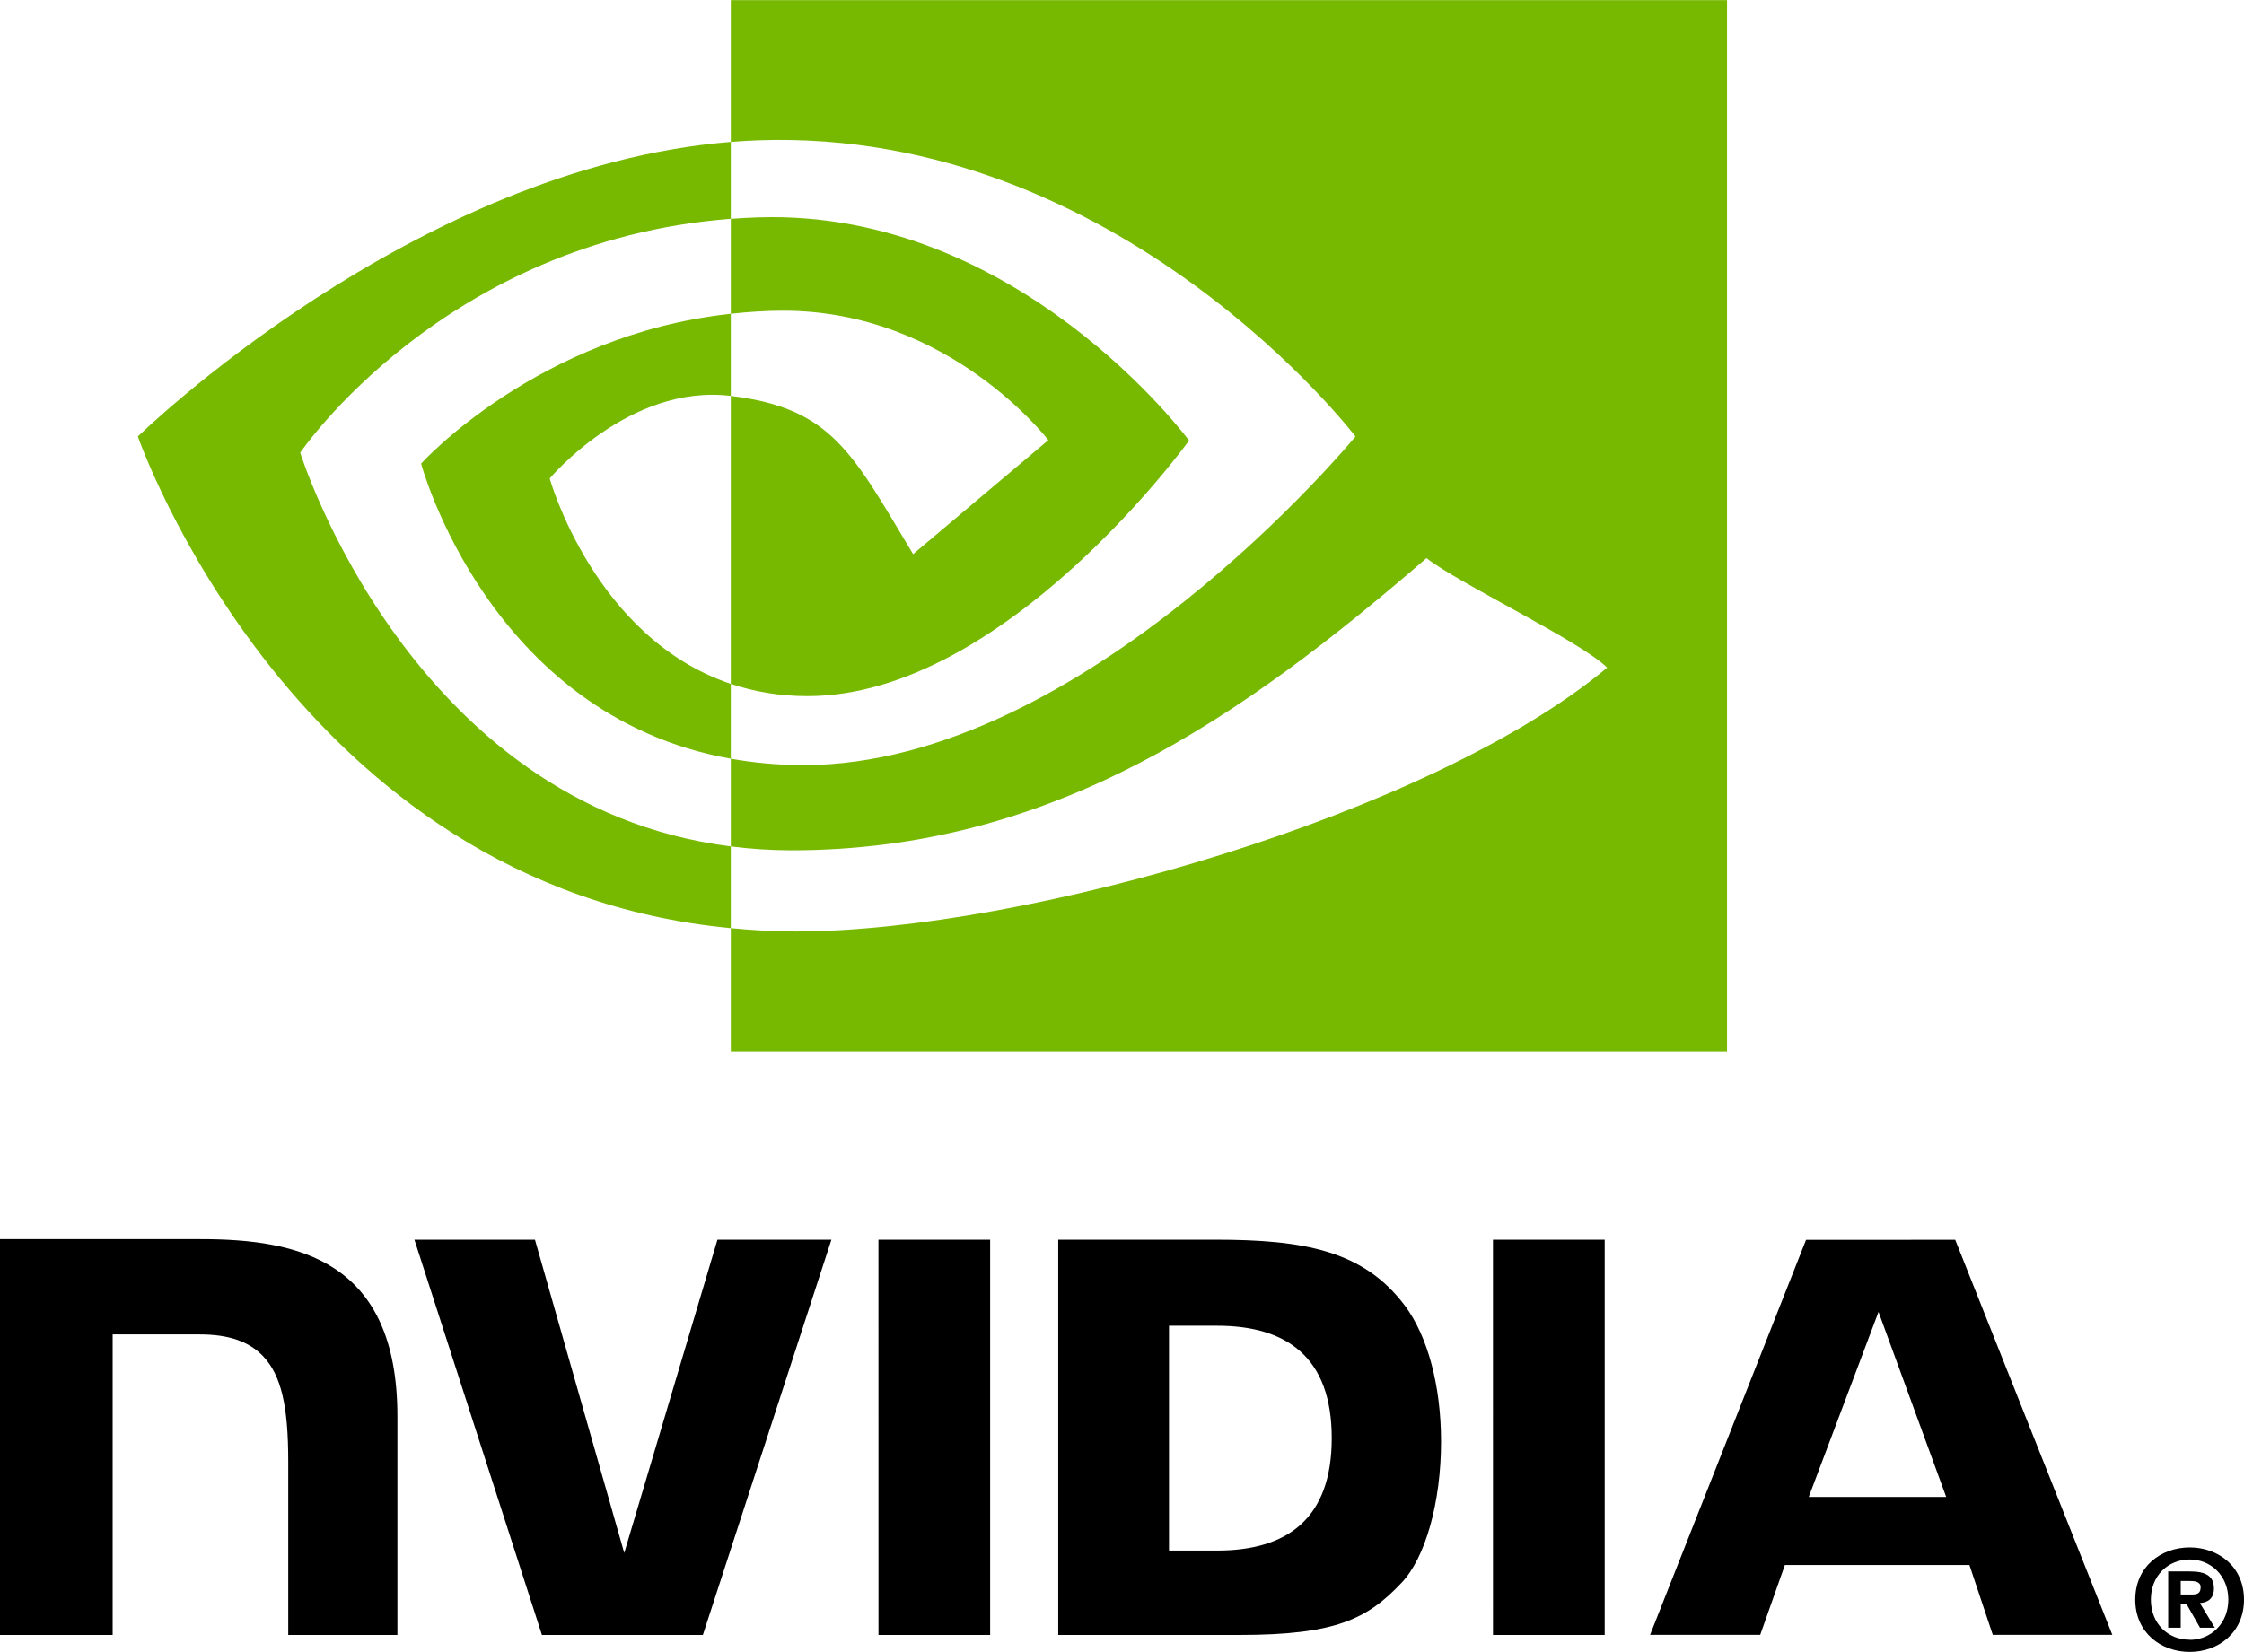
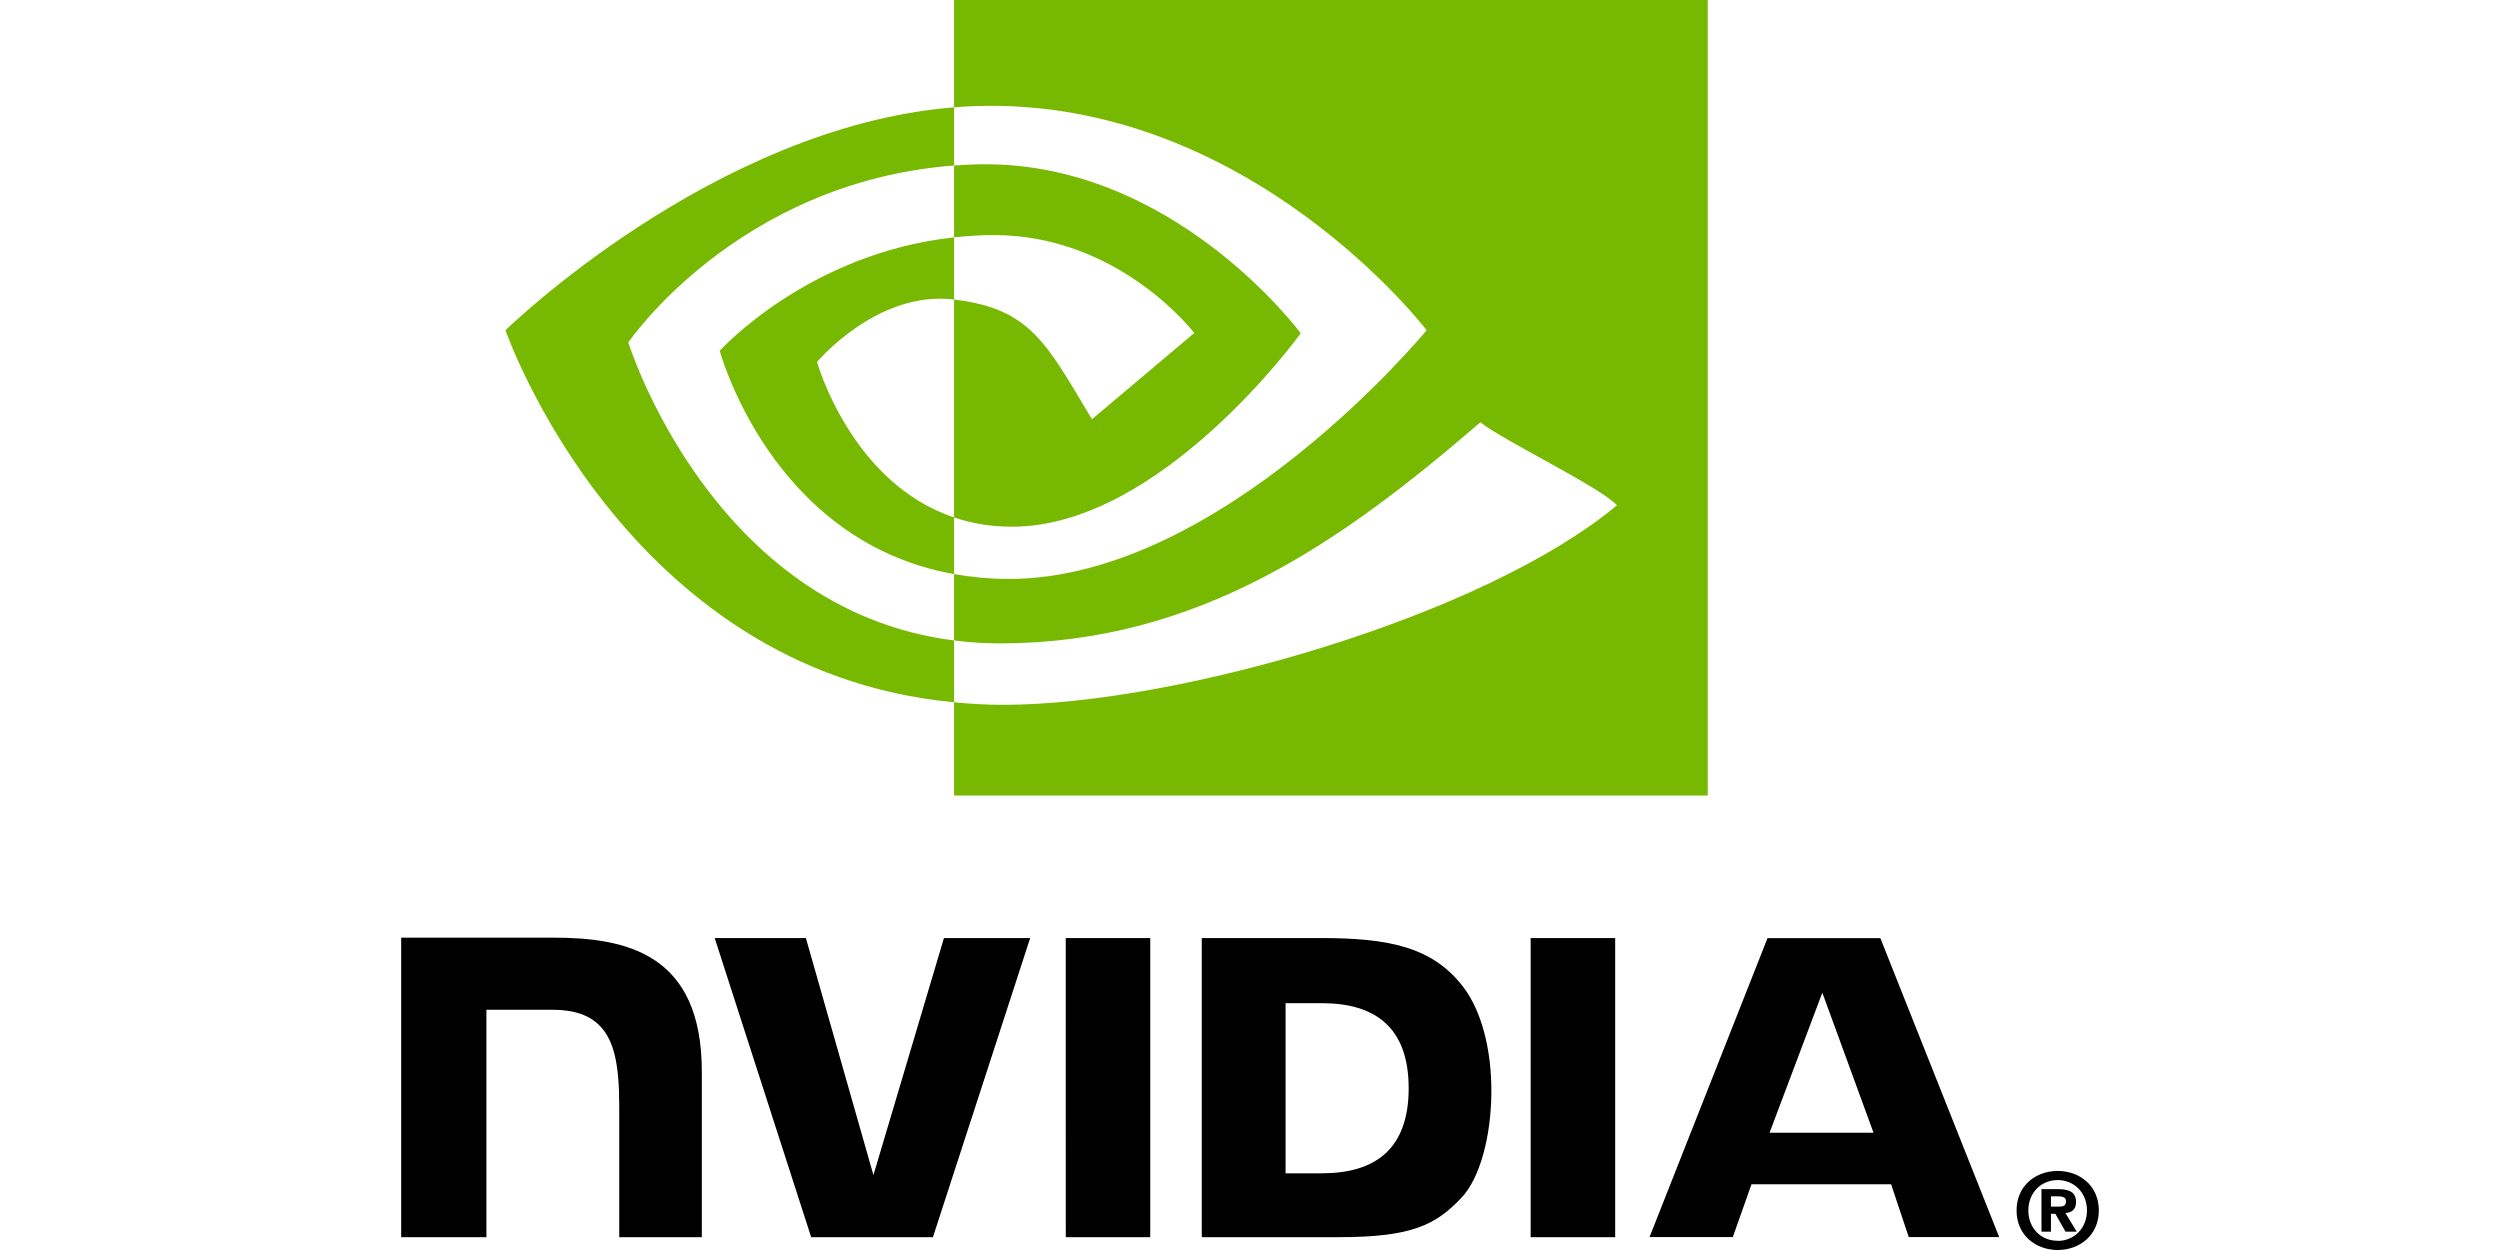
- <svg xmlns="http://www.w3.org/2000/svg" width="2500" height="1841" viewBox="35.188 31.512 351.46 258.785">
+ <svg xmlns="http://www.w3.org/2000/svg" width="200" height="100" viewBox="35.188 31.512 351.46 258.785">
  <path d="M384.195 282.109c0 3.771-2.769 6.302-6.047 6.302v-.023c-3.371.023-6.089-2.508-6.089-6.278 0-3.769 2.718-6.293 6.089-6.293 3.279-.001 6.047 2.523 6.047 6.292zm2.453 0c0-5.176-4.02-8.18-8.5-8.18-4.511 0-8.531 3.004-8.531 8.18 0 5.172 4.021 8.188 8.531 8.188 4.48 0 8.5-3.016 8.5-8.188m-9.91.692h.91l2.109 3.703h2.315l-2.336-3.859c1.207-.086 2.2-.66 2.2-2.285 0-2.02-1.393-2.668-3.75-2.668h-3.411v8.812h1.961l.002-3.703m0-1.492v-2.121h1.364c.742 0 1.753.06 1.753.965 0 .984-.523 1.156-1.398 1.156h-1.719M329.406 237.027l10.598 28.992H318.48l10.926-28.992zm-11.35-11.289l-24.423 61.88h17.245l3.863-10.935h28.903l3.656 10.935h18.722l-24.605-61.888-23.361.008zm-49.033 61.903h17.497v-61.922l-17.5-.004.003 61.926zm-121.467-61.926l-14.598 49.078-13.984-49.074-18.879-.004 19.972 61.926h25.207l20.133-61.926h-17.851zm70.725 13.484h7.521c10.909 0 17.966 4.898 17.966 17.609 0 12.713-7.057 17.612-17.966 17.612h-7.521v-35.221zm-17.35-13.484v61.926h28.365c15.113 0 20.049-2.512 25.385-8.147 3.769-3.957 6.207-12.642 6.207-22.134 0-8.707-2.063-16.469-5.66-21.305-6.48-8.648-15.816-10.34-29.75-10.34h-24.547zm-165.743-.086v62.012h17.645v-47.086l13.672.004c4.527 0 7.754 1.129 9.934 3.457 2.765 2.945 3.894 7.699 3.894 16.396v27.229h17.098v-34.262c0-24.453-15.586-27.75-30.836-27.75H35.188zm137.583.086l.007 61.926h17.489v-61.926h-17.496z" />
  <path d="M82.211 102.414s22.504-33.203 67.437-36.638V53.73c-49.769 3.997-92.867 46.149-92.867 46.149s24.41 70.564 92.867 77.026v-12.804c-50.237-6.32-67.437-61.687-67.437-61.687zm67.437 36.223v11.727c-37.968-6.77-48.507-46.237-48.507-46.237s18.23-20.195 48.507-23.47v12.867c-.023 0-.039-.007-.058-.007-15.891-1.907-28.305 12.938-28.305 12.938s6.958 24.99 28.363 32.182m0-107.125V53.73c1.461-.112 2.922-.207 4.391-.257 56.582-1.907 93.449 46.406 93.449 46.406s-42.343 51.488-86.457 51.488c-4.043 0-7.828-.375-11.383-1.005v13.739a75.04 75.04 0 0 0 9.481.612c41.051 0 70.738-20.965 99.484-45.778 4.766 3.817 24.278 13.103 28.289 17.167-27.332 22.884-91.031 41.33-127.144 41.33-3.481 0-6.824-.211-10.11-.528v19.306H305.68V31.512H149.648zm0 49.144V65.777c1.446-.101 2.903-.179 4.391-.226 40.688-1.278 67.382 34.965 67.382 34.965s-28.832 40.042-59.746 40.042c-4.449 0-8.438-.715-12.028-1.922V93.523c15.84 1.914 19.028 8.911 28.551 24.786l21.181-17.859s-15.461-20.277-41.524-20.277c-2.834-.001-5.545.198-8.207.483" fill="#77b900" />
</svg>
